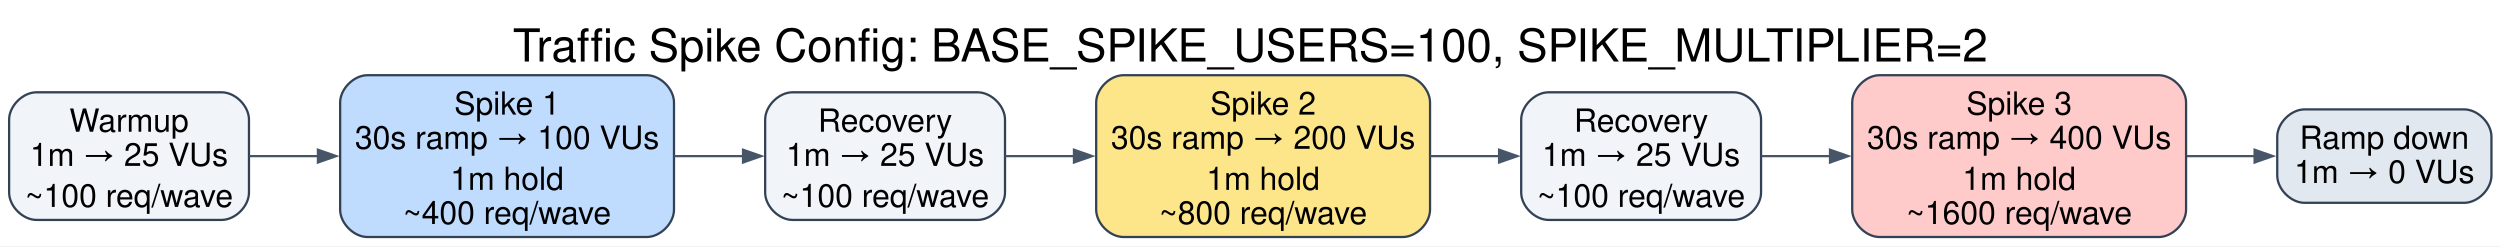
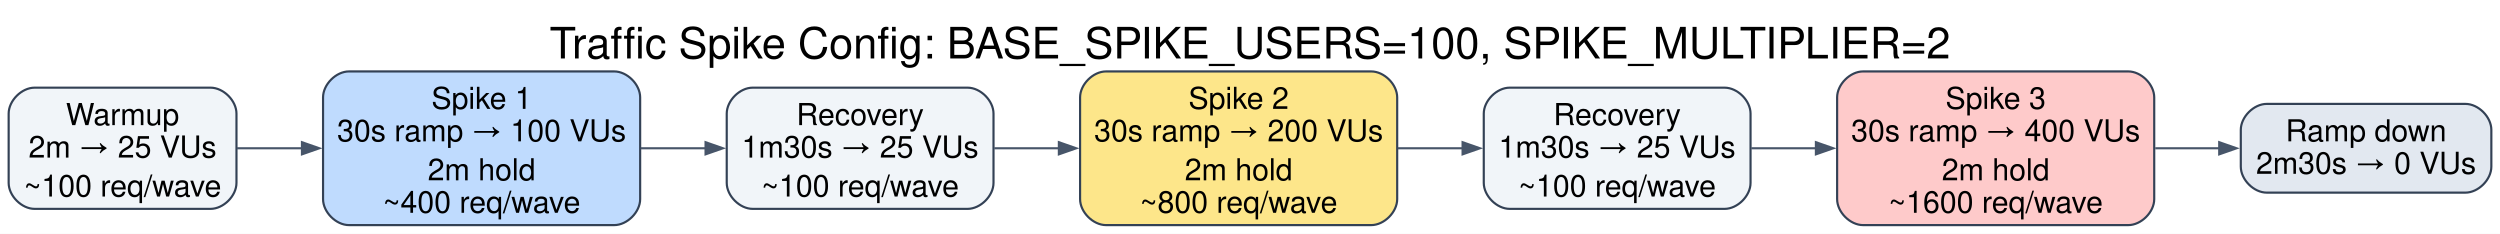
- <svg xmlns="http://www.w3.org/2000/svg" width="1097pt" height="108pt" viewBox="0.00 0.00 1097.00 108.00">
+ <svg xmlns="http://www.w3.org/2000/svg" width="1155pt" height="108pt" viewBox="0.00 0.00 1155.00 108.00">
  <g id="graph0" class="graph" transform="scale(1 1) rotate(0) translate(4 104)">
-     <polygon fill="white" stroke="none" points="-4,4 -4,-104 1093.25,-104 1093.25,4 -4,4" />
-     <text xml:space="preserve" text-anchor="middle" x="544.62" y="-77" font-family="Helvetica,sans-Serif" font-size="20.00">Traffic Spike Config: BASE_SPIKE_USERS=100, SPIKE_MULTIPLIER=2</text>
+     <polygon fill="white" stroke="none" points="-4,4 -4,-104 1151,-104 1151,4 -4,4" />
+     <text xml:space="preserve" text-anchor="middle" x="573.5" y="-77" font-family="Helvetica,sans-Serif" font-size="20.00">Traffic Spike Config: BASE_SPIKE_USERS=100, SPIKE_MULTIPLIER=2</text>
    <g id="node1" class="node">
      <path fill="#f1f5f9" stroke="#334155" d="M93.25,-63.5C93.25,-63.5 12,-63.5 12,-63.5 6,-63.5 0,-57.5 0,-51.5 0,-51.5 0,-19.5 0,-19.5 0,-13.5 6,-7.5 12,-7.5 12,-7.5 93.25,-7.5 93.25,-7.5 99.25,-7.5 105.25,-13.5 105.25,-19.5 105.25,-19.5 105.25,-51.5 105.25,-51.5 105.25,-57.5 99.25,-63.5 93.25,-63.5" />
      <text xml:space="preserve" text-anchor="middle" x="52.62" y="-46.2" font-family="Helvetica,sans-Serif" font-size="14.00">Warmup</text>
-       <text xml:space="preserve" text-anchor="middle" x="52.62" y="-31.2" font-family="Helvetica,sans-Serif" font-size="14.00">1m → 25 VUs</text>
+       <text xml:space="preserve" text-anchor="middle" x="52.62" y="-31.2" font-family="Helvetica,sans-Serif" font-size="14.00">2m → 25 VUs</text>
      <text xml:space="preserve" text-anchor="middle" x="52.62" y="-13.2" font-family="Helvetica,sans-Serif" font-size="14.00">~100 req/wave</text>
    </g>
    <g id="node2" class="node">
      <path fill="#bfdbfe" stroke="#334155" d="M279.75,-71C279.75,-71 157.25,-71 157.25,-71 151.25,-71 145.25,-65 145.25,-59 145.25,-59 145.25,-12 145.25,-12 145.25,-6 151.25,0 157.25,0 157.25,0 279.75,0 279.75,0 285.75,0 291.75,-6 291.75,-12 291.75,-12 291.75,-59 291.75,-59 291.75,-65 285.75,-71 279.75,-71" />
      <text xml:space="preserve" text-anchor="middle" x="218.5" y="-53.7" font-family="Helvetica,sans-Serif" font-size="14.00">Spike 1</text>
      <text xml:space="preserve" text-anchor="middle" x="218.5" y="-38.7" font-family="Helvetica,sans-Serif" font-size="14.00">30s ramp → 100 VUs</text>
-       <text xml:space="preserve" text-anchor="middle" x="218.5" y="-20.7" font-family="Helvetica,sans-Serif" font-size="14.00">1m hold</text>
+       <text xml:space="preserve" text-anchor="middle" x="218.5" y="-20.7" font-family="Helvetica,sans-Serif" font-size="14.00">2m hold</text>
      <text xml:space="preserve" text-anchor="middle" x="218.5" y="-5.7" font-family="Helvetica,sans-Serif" font-size="14.00">~400 req/wave</text>
    </g>
    <g id="edge1" class="edge">
      <path fill="none" stroke="#475569" d="M105.48,-35.5C115.1,-35.5 125.36,-35.5 135.62,-35.5" />
      <polygon fill="#475569" stroke="#475569" points="135.51,-38.3 143.51,-35.5 135.51,-32.7 135.51,-38.3" />
    </g>
    <g id="node3" class="node">
-       <path fill="#f1f5f9" stroke="#334155" d="M425,-63.5C425,-63.5 343.75,-63.5 343.75,-63.5 337.75,-63.5 331.75,-57.5 331.75,-51.5 331.75,-51.5 331.75,-19.5 331.75,-19.5 331.75,-13.5 337.75,-7.5 343.75,-7.5 343.75,-7.5 425,-7.5 425,-7.5 431,-7.5 437,-13.5 437,-19.5 437,-19.5 437,-51.5 437,-51.5 437,-57.5 431,-63.5 425,-63.5" />
-       <text xml:space="preserve" text-anchor="middle" x="384.38" y="-46.2" font-family="Helvetica,sans-Serif" font-size="14.00">Recovery</text>
-       <text xml:space="preserve" text-anchor="middle" x="384.38" y="-31.2" font-family="Helvetica,sans-Serif" font-size="14.00">1m → 25 VUs</text>
-       <text xml:space="preserve" text-anchor="middle" x="384.38" y="-13.2" font-family="Helvetica,sans-Serif" font-size="14.00">~100 req/wave</text>
+       <path fill="#f1f5f9" stroke="#334155" d="M443,-63.5C443,-63.5 343.75,-63.5 343.75,-63.5 337.75,-63.5 331.75,-57.5 331.75,-51.5 331.75,-51.5 331.75,-19.5 331.75,-19.5 331.75,-13.5 337.75,-7.5 343.75,-7.5 343.75,-7.5 443,-7.5 443,-7.5 449,-7.5 455,-13.5 455,-19.5 455,-19.5 455,-51.5 455,-51.5 455,-57.5 449,-63.5 443,-63.5" />
+       <text xml:space="preserve" text-anchor="middle" x="393.38" y="-46.2" font-family="Helvetica,sans-Serif" font-size="14.00">Recovery</text>
+       <text xml:space="preserve" text-anchor="middle" x="393.38" y="-31.2" font-family="Helvetica,sans-Serif" font-size="14.00">1m30s → 25 VUs</text>
+       <text xml:space="preserve" text-anchor="middle" x="393.38" y="-13.2" font-family="Helvetica,sans-Serif" font-size="14.00">~100 req/wave</text>
    </g>
    <g id="edge2" class="edge">
-       <path fill="none" stroke="#475569" d="M291.85,-35.5C301.99,-35.5 312.33,-35.5 322.23,-35.5" />
-       <polygon fill="#475569" stroke="#475569" points="322.05,-38.3 330.05,-35.5 322.05,-32.7 322.05,-38.3" />
+       <path fill="none" stroke="#475569" d="M292.06,-35.5C302.01,-35.5 312.2,-35.5 322.1,-35.5" />
+       <polygon fill="#475569" stroke="#475569" points="321.97,-38.3 329.97,-35.5 321.97,-32.7 321.97,-38.3" />
    </g>
    <g id="node4" class="node">
-       <path fill="#fde68a" stroke="#334155" d="M611.5,-71C611.5,-71 489,-71 489,-71 483,-71 477,-65 477,-59 477,-59 477,-12 477,-12 477,-6 483,0 489,0 489,0 611.5,0 611.5,0 617.5,0 623.5,-6 623.5,-12 623.5,-12 623.5,-59 623.5,-59 623.5,-65 617.5,-71 611.5,-71" />
-       <text xml:space="preserve" text-anchor="middle" x="550.25" y="-53.7" font-family="Helvetica,sans-Serif" font-size="14.00">Spike 2</text>
-       <text xml:space="preserve" text-anchor="middle" x="550.25" y="-38.7" font-family="Helvetica,sans-Serif" font-size="14.00">30s ramp → 200 VUs</text>
-       <text xml:space="preserve" text-anchor="middle" x="550.25" y="-20.7" font-family="Helvetica,sans-Serif" font-size="14.00">1m hold</text>
-       <text xml:space="preserve" text-anchor="middle" x="550.25" y="-5.7" font-family="Helvetica,sans-Serif" font-size="14.00">~800 req/wave</text>
+       <path fill="#fde68a" stroke="#334155" d="M629.5,-71C629.5,-71 507,-71 507,-71 501,-71 495,-65 495,-59 495,-59 495,-12 495,-12 495,-6 501,0 507,0 507,0 629.5,0 629.5,0 635.5,0 641.5,-6 641.5,-12 641.5,-12 641.5,-59 641.5,-59 641.5,-65 635.5,-71 629.5,-71" />
+       <text xml:space="preserve" text-anchor="middle" x="568.25" y="-53.7" font-family="Helvetica,sans-Serif" font-size="14.00">Spike 2</text>
+       <text xml:space="preserve" text-anchor="middle" x="568.25" y="-38.7" font-family="Helvetica,sans-Serif" font-size="14.00">30s ramp → 200 VUs</text>
+       <text xml:space="preserve" text-anchor="middle" x="568.25" y="-20.7" font-family="Helvetica,sans-Serif" font-size="14.00">2m hold</text>
+       <text xml:space="preserve" text-anchor="middle" x="568.25" y="-5.7" font-family="Helvetica,sans-Serif" font-size="14.00">~800 req/wave</text>
    </g>
    <g id="edge3" class="edge">
-       <path fill="none" stroke="#475569" d="M437.23,-35.5C446.85,-35.5 457.11,-35.5 467.37,-35.5" />
-       <polygon fill="#475569" stroke="#475569" points="467.26,-38.3 475.26,-35.5 467.26,-32.7 467.26,-38.3" />
+       <path fill="none" stroke="#475569" d="M455.32,-35.5C465.07,-35.5 475.3,-35.5 485.44,-35.5" />
+       <polygon fill="#475569" stroke="#475569" points="485.2,-38.3 493.2,-35.5 485.2,-32.7 485.2,-38.3" />
    </g>
    <g id="node5" class="node">
-       <path fill="#f1f5f9" stroke="#334155" d="M756.75,-63.5C756.75,-63.5 675.5,-63.5 675.5,-63.5 669.5,-63.5 663.5,-57.5 663.5,-51.5 663.5,-51.5 663.5,-19.5 663.5,-19.5 663.5,-13.5 669.5,-7.5 675.5,-7.5 675.5,-7.5 756.75,-7.5 756.75,-7.5 762.75,-7.5 768.75,-13.5 768.75,-19.5 768.75,-19.5 768.75,-51.5 768.75,-51.5 768.75,-57.5 762.75,-63.5 756.75,-63.5" />
-       <text xml:space="preserve" text-anchor="middle" x="716.12" y="-46.2" font-family="Helvetica,sans-Serif" font-size="14.00">Recovery</text>
-       <text xml:space="preserve" text-anchor="middle" x="716.12" y="-31.2" font-family="Helvetica,sans-Serif" font-size="14.00">1m → 25 VUs</text>
-       <text xml:space="preserve" text-anchor="middle" x="716.12" y="-13.2" font-family="Helvetica,sans-Serif" font-size="14.00">~100 req/wave</text>
+       <path fill="#f1f5f9" stroke="#334155" d="M792.75,-63.5C792.75,-63.5 693.5,-63.5 693.5,-63.5 687.5,-63.5 681.5,-57.5 681.5,-51.5 681.5,-51.5 681.5,-19.5 681.5,-19.5 681.5,-13.5 687.5,-7.5 693.5,-7.5 693.5,-7.5 792.75,-7.5 792.75,-7.5 798.75,-7.5 804.75,-13.5 804.75,-19.5 804.75,-19.5 804.75,-51.5 804.75,-51.5 804.75,-57.5 798.75,-63.5 792.75,-63.5" />
+       <text xml:space="preserve" text-anchor="middle" x="743.12" y="-46.2" font-family="Helvetica,sans-Serif" font-size="14.00">Recovery</text>
+       <text xml:space="preserve" text-anchor="middle" x="743.12" y="-31.2" font-family="Helvetica,sans-Serif" font-size="14.00">1m30s → 25 VUs</text>
+       <text xml:space="preserve" text-anchor="middle" x="743.12" y="-13.2" font-family="Helvetica,sans-Serif" font-size="14.00">~100 req/wave</text>
    </g>
    <g id="edge4" class="edge">
-       <path fill="none" stroke="#475569" d="M623.6,-35.5C633.74,-35.5 644.08,-35.5 653.98,-35.5" />
-       <polygon fill="#475569" stroke="#475569" points="653.8,-38.3 661.8,-35.5 653.8,-32.7 653.8,-38.3" />
+       <path fill="none" stroke="#475569" d="M641.81,-35.5C651.76,-35.5 661.95,-35.5 671.85,-35.5" />
+       <polygon fill="#475569" stroke="#475569" points="671.72,-38.3 679.72,-35.5 671.72,-32.7 671.72,-38.3" />
    </g>
    <g id="node6" class="node">
-       <path fill="#fecaca" stroke="#334155" d="M943.25,-71C943.25,-71 820.75,-71 820.75,-71 814.75,-71 808.75,-65 808.75,-59 808.75,-59 808.75,-12 808.75,-12 808.75,-6 814.75,0 820.75,0 820.75,0 943.25,0 943.25,0 949.25,0 955.25,-6 955.25,-12 955.25,-12 955.25,-59 955.25,-59 955.25,-65 949.25,-71 943.25,-71" />
-       <text xml:space="preserve" text-anchor="middle" x="882" y="-53.7" font-family="Helvetica,sans-Serif" font-size="14.00">Spike 3</text>
-       <text xml:space="preserve" text-anchor="middle" x="882" y="-38.7" font-family="Helvetica,sans-Serif" font-size="14.00">30s ramp → 400 VUs</text>
-       <text xml:space="preserve" text-anchor="middle" x="882" y="-20.7" font-family="Helvetica,sans-Serif" font-size="14.00">1m hold</text>
-       <text xml:space="preserve" text-anchor="middle" x="882" y="-5.7" font-family="Helvetica,sans-Serif" font-size="14.00">~1600 req/wave</text>
+       <path fill="#fecaca" stroke="#334155" d="M979.25,-71C979.25,-71 856.75,-71 856.75,-71 850.75,-71 844.75,-65 844.75,-59 844.75,-59 844.75,-12 844.75,-12 844.75,-6 850.75,0 856.75,0 856.75,0 979.25,0 979.25,0 985.25,0 991.25,-6 991.25,-12 991.25,-12 991.25,-59 991.25,-59 991.25,-65 985.25,-71 979.25,-71" />
+       <text xml:space="preserve" text-anchor="middle" x="918" y="-53.7" font-family="Helvetica,sans-Serif" font-size="14.00">Spike 3</text>
+       <text xml:space="preserve" text-anchor="middle" x="918" y="-38.7" font-family="Helvetica,sans-Serif" font-size="14.00">30s ramp → 400 VUs</text>
+       <text xml:space="preserve" text-anchor="middle" x="918" y="-20.7" font-family="Helvetica,sans-Serif" font-size="14.00">2m hold</text>
+       <text xml:space="preserve" text-anchor="middle" x="918" y="-5.7" font-family="Helvetica,sans-Serif" font-size="14.00">~1600 req/wave</text>
    </g>
    <g id="edge5" class="edge">
-       <path fill="none" stroke="#475569" d="M768.98,-35.5C778.6,-35.5 788.86,-35.5 799.12,-35.5" />
-       <polygon fill="#475569" stroke="#475569" points="799.01,-38.3 807.01,-35.5 799.01,-32.7 799.01,-38.3" />
+       <path fill="none" stroke="#475569" d="M805.07,-35.5C814.82,-35.5 825.05,-35.5 835.19,-35.5" />
+       <polygon fill="#475569" stroke="#475569" points="834.95,-38.3 842.95,-35.5 834.95,-32.7 834.95,-38.3" />
    </g>
    <g id="node7" class="node">
-       <path fill="#e2e8f0" stroke="#334155" d="M1077.25,-56C1077.25,-56 1007.25,-56 1007.25,-56 1001.25,-56 995.25,-50 995.25,-44 995.25,-44 995.25,-27 995.25,-27 995.25,-21 1001.25,-15 1007.25,-15 1007.25,-15 1077.25,-15 1077.25,-15 1083.25,-15 1089.25,-21 1089.25,-27 1089.25,-27 1089.25,-44 1089.25,-44 1089.25,-50 1083.25,-56 1077.25,-56" />
-       <text xml:space="preserve" text-anchor="middle" x="1042.25" y="-38.7" font-family="Helvetica,sans-Serif" font-size="14.00">Ramp down</text>
-       <text xml:space="preserve" text-anchor="middle" x="1042.25" y="-23.7" font-family="Helvetica,sans-Serif" font-size="14.00">1m → 0 VUs</text>
+       <path fill="#e2e8f0" stroke="#334155" d="M1135,-56C1135,-56 1043.25,-56 1043.25,-56 1037.25,-56 1031.25,-50 1031.25,-44 1031.25,-44 1031.25,-27 1031.25,-27 1031.25,-21 1037.25,-15 1043.25,-15 1043.25,-15 1135,-15 1135,-15 1141,-15 1147,-21 1147,-27 1147,-27 1147,-44 1147,-44 1147,-50 1141,-56 1135,-56" />
+       <text xml:space="preserve" text-anchor="middle" x="1089.12" y="-38.7" font-family="Helvetica,sans-Serif" font-size="14.00">Ramp down</text>
+       <text xml:space="preserve" text-anchor="middle" x="1089.12" y="-23.7" font-family="Helvetica,sans-Serif" font-size="14.00">2m30s → 0 VUs</text>
    </g>
    <g id="edge6" class="edge">
-       <path fill="none" stroke="#475569" d="M955.64,-35.5C965.63,-35.5 975.77,-35.5 985.4,-35.5" />
-       <polygon fill="#475569" stroke="#475569" points="985.32,-38.3 993.32,-35.5 985.32,-32.7 985.32,-38.3" />
+       <path fill="none" stroke="#475569" d="M991.71,-35.5C1001.61,-35.5 1011.74,-35.5 1021.53,-35.5" />
+       <polygon fill="#475569" stroke="#475569" points="1021.28,-38.3 1029.28,-35.5 1021.28,-32.7 1021.28,-38.3" />
    </g>
  </g>
</svg>
